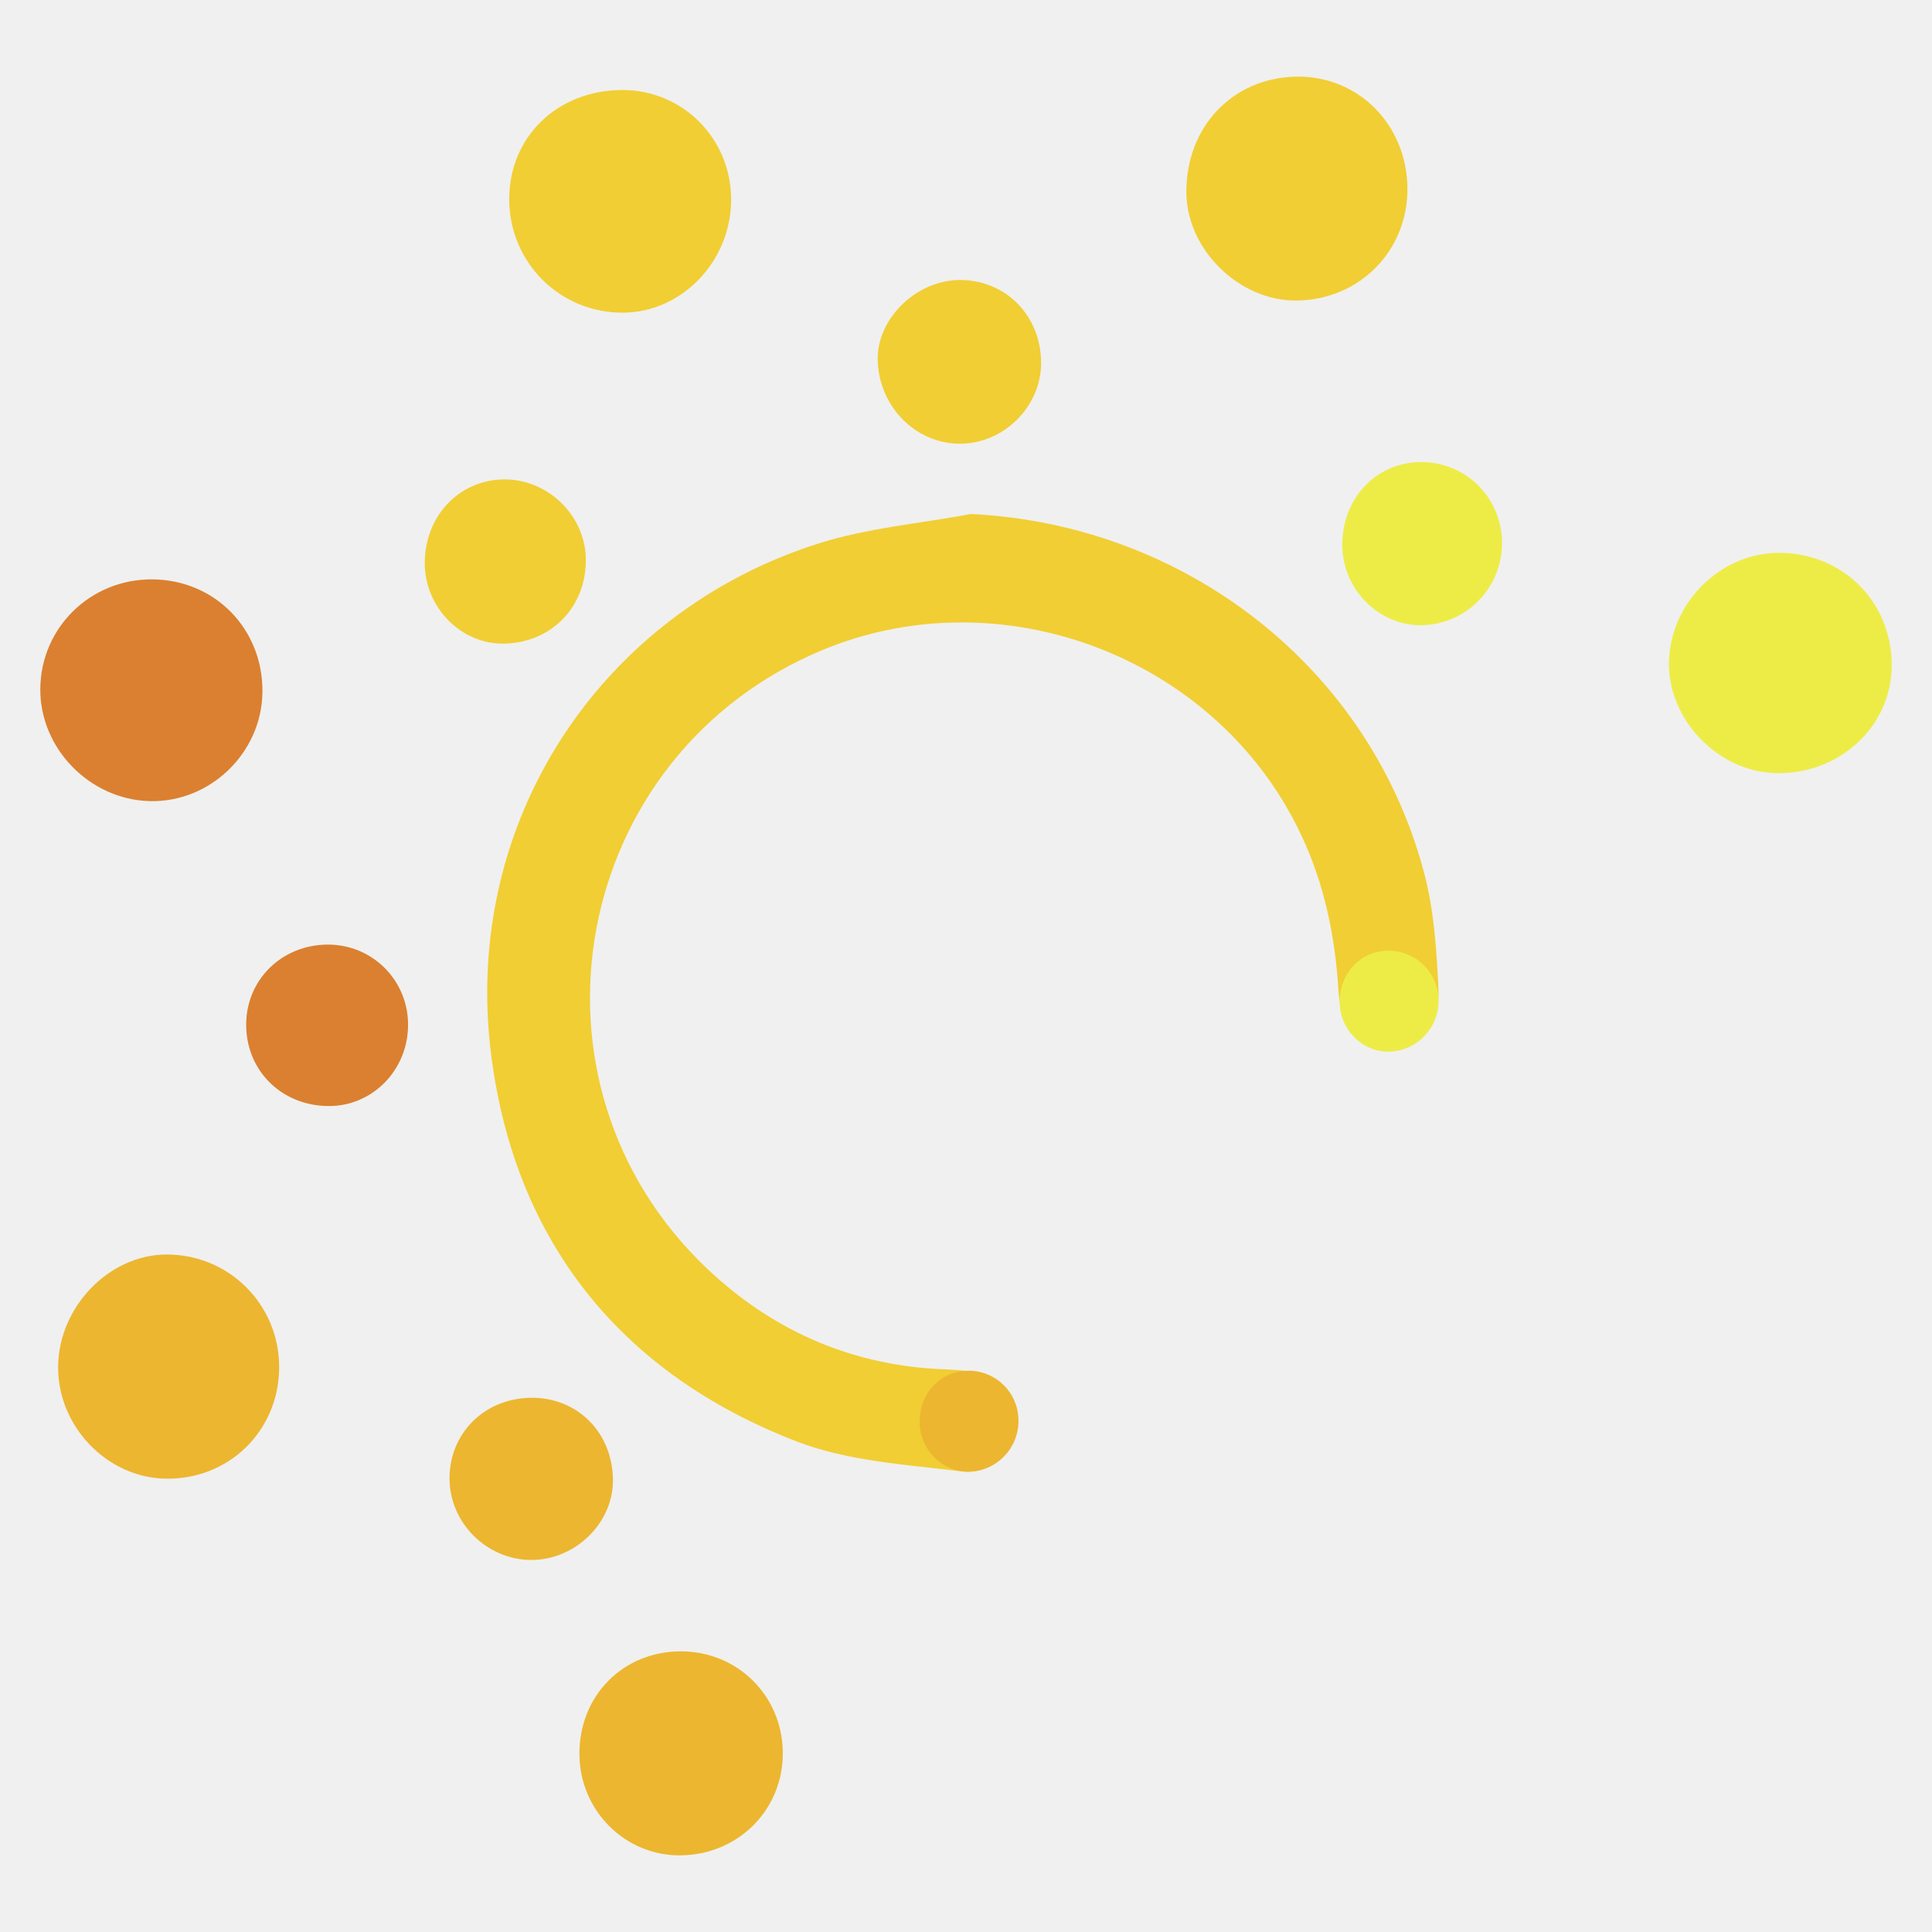
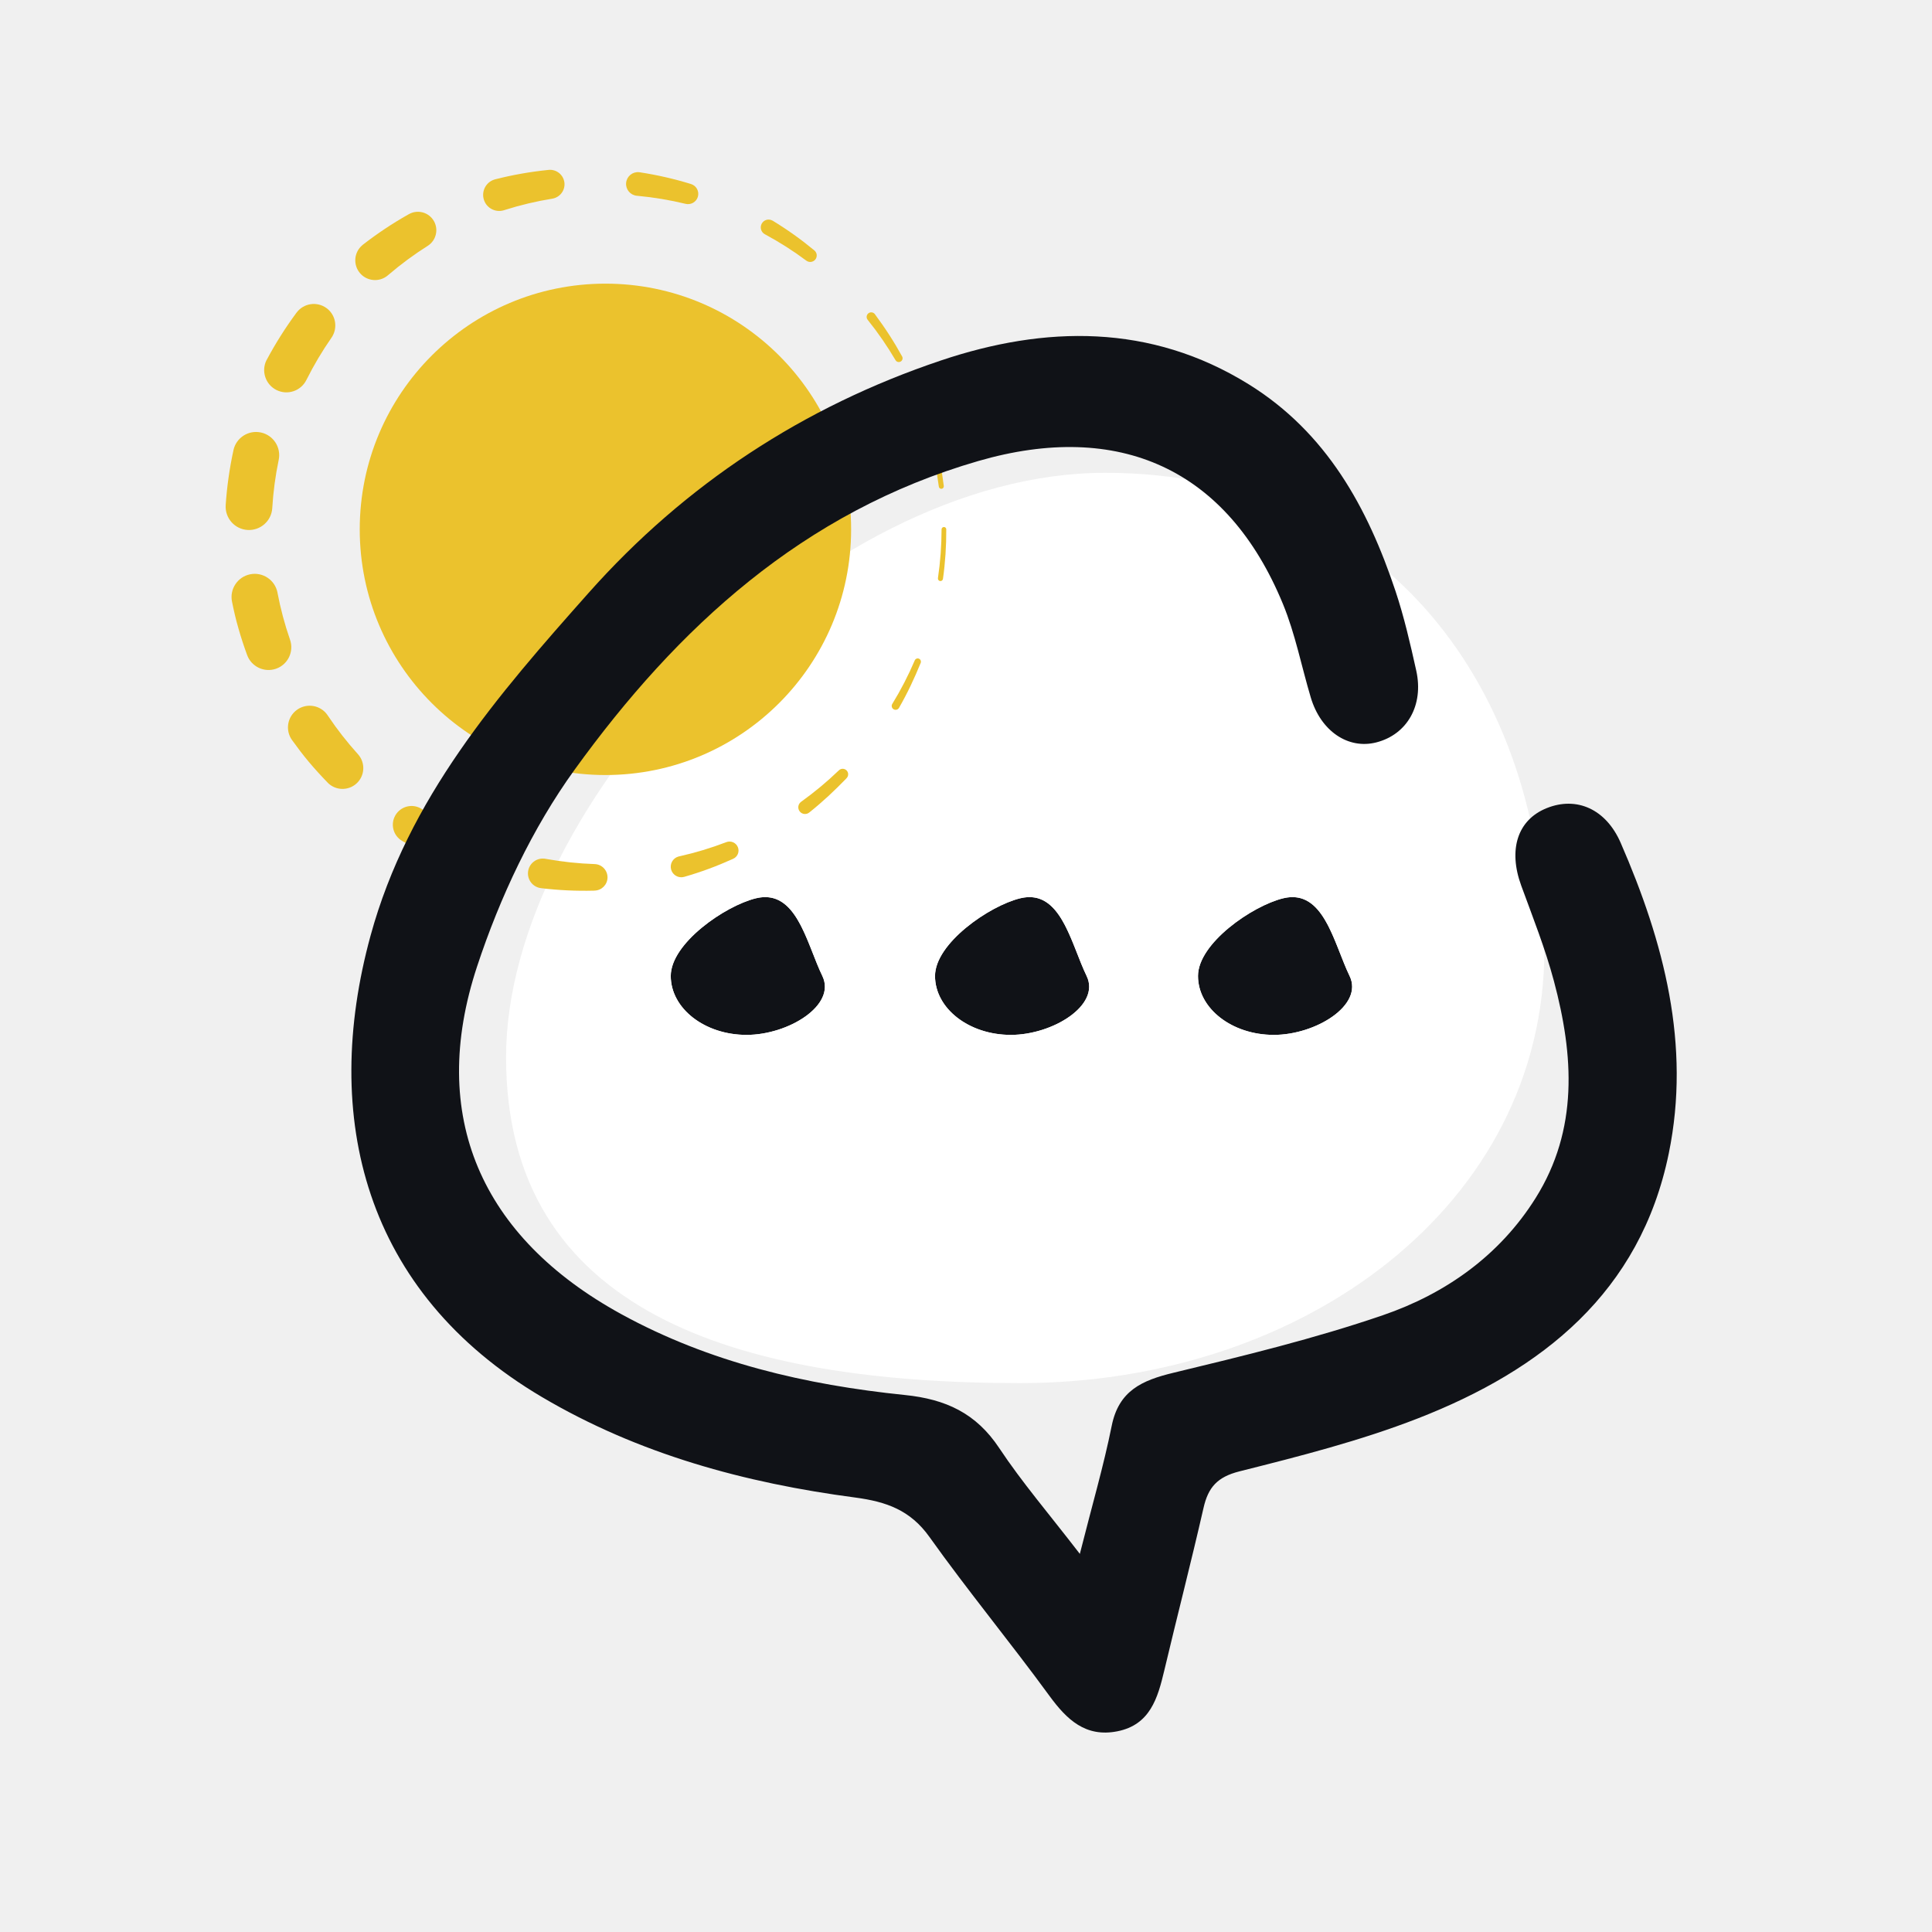
- <svg xmlns="http://www.w3.org/2000/svg" version="1.1" id="NEW_-_2022.03.09" x="0px" y="0px" viewBox="0 0 650 650" style="enable-background:new 0 0 650 650;" xml:space="preserve">
+ <svg xmlns="http://www.w3.org/2000/svg" version="1.1" x="0px" y="0px" viewBox="0 0 650 650" style="enable-background:new 0 0 650 650;" xml:space="preserve">
  <style type="text/css">
	.st0{display:none;fill:#FFFFFF;}
	.st1{fill:#F1CE33;}
	.st2{fill:#ECB630;}
	.st3{fill:#EDEC47;}
	.st4{fill:#DB8030;}
	.st5{clip-path:url(#SVGID_2_);}
- 	.st6{fill:#FFFFFF;}
- 	.st7{clip-path:url(#SVGID_3_);}
+ 	.st6{clip-path:url(#SVGID_4_);}
+ 	.st7{fill:#FFFFFF;}
+ 	.st8{clip-path:url(#SVGID_8_);}
+ 	.st9{clip-path:url(#SVGID_10_);}
+ 	.st10{fill:#EBC22D;}
+ 	.st11{fill:#101217;}
</style>
-   <g id="Colour_2_">
-     <path class="st0" d="M474.88,650H175.12C78.4,650,0,571.6,0,474.88V175.12C0,78.4,78.4,0,175.12,0h299.76   C571.6,0,650,78.4,650,175.12v299.76C650,571.6,571.6,650,474.88,650z" />
+   <g id="NEW_-_2022.03.09">
+ </g>
+   <g id="Layer_2">
+     <path class="st0" d="M507.79,650H142.21C63.67,650,0,586.33,0,507.79V142.21C0,63.67,63.67,0,142.21,0h365.57   C586.33,0,650,63.67,650,142.21v365.57C650,586.33,586.33,650,507.79,650z" />
    <g>
-       <path class="st1" d="M326.69,172.93c72.38,3.58,134.49,51.89,152.58,121.29c3.18,12.2,4.03,25.17,4.65,37.85    c0.65,13.38-5.12,19.3-16.69,19.53c-10.53,0.21-16.15-5.62-16.95-18.74c-1.34-21.99-6.42-42.68-17.76-61.9    c-31.23-52.97-98.97-75.88-155.77-52.28c-84.71,35.2-105.35,145.36-38.64,208.34c21.25,20.06,46.89,31.71,76.48,33.52    c3.5,0.21,7.04,0.24,10.51,0.71c10.43,1.42,16.59,8.38,16.09,17.92c-0.5,9.53-7.61,17.08-17.88,15.83    c-18.56-2.26-38.01-3.4-55.16-10c-59.2-22.78-94.77-67.16-102.85-129.7c-10.21-79.13,37.18-149.32,109.99-172.42    C291.81,177.62,309.53,176.14,326.69,172.93z" />
-       <path class="st1" d="M473.51,63.32c0.18,21.01-16.09,37.54-37.23,37.79c-19.28,0.24-36.99-17.07-37.14-36.28    c-0.16-22.12,15.53-38.67,37-39.04C456.93,25.44,473.32,41.9,473.51,63.32z" />
-       <path class="st1" d="M171.32,67.04c-0.02-21.09,16.34-36.81,38.23-36.75c20.16,0.06,36.29,16.25,36.43,36.58    c0.15,20.71-16.29,38.11-36.19,38.32C188.5,105.41,171.35,88.4,171.32,67.04z" />
-       <path class="st2" d="M93.92,460.38c-0.24,21.12-16.95,37.41-38.07,37.11c-19.94-0.28-36.66-17.82-36.29-38.07    c0.37-19.91,17.18-37.21,36.3-37.35C77.1,421.92,94.16,439.09,93.92,460.38z" />
-       <path class="st3" d="M599.34,186c21.19,0.44,37.29,16.99,37.1,38.13c-0.18,20.38-17.64,36.49-39.01,35.98    c-19.51-0.46-36.4-18.12-35.92-37.53C562.03,202.35,579.36,185.58,599.34,186z" />
-       <path class="st4" d="M51.28,194.92c21.17,0.16,37.38,16.88,37.01,38.18c-0.35,20.32-17.69,36.96-37.94,36.43    c-20.26-0.54-37.04-17.84-36.79-37.95C13.82,211.02,30.55,194.76,51.28,194.92z" />
-       <path class="st2" d="M194.94,590.38c-0.2-19.71,14.5-34.74,34.03-34.8c18.96-0.06,34.02,14.67,34.39,33.63    c0.37,19.27-14.64,34.66-34.16,35C210.51,624.53,195.14,609.36,194.94,590.38z" />
-       <path class="st1" d="M350.27,122.01c0.07,14.73-12.55,27.3-27.37,27.27c-15.05-0.02-27.45-12.82-27.6-28.49    c-0.13-13.64,12.92-26.37,27.26-26.58C338.18,93.99,350.2,106.05,350.27,122.01z" />
-       <path class="st2" d="M206.22,497.88c0.13,14.53-12.74,27.07-27.65,26.95c-14.92-0.13-27.31-12.55-27.33-27.41    c-0.02-15.2,11.69-26.89,27.21-27.15C194.14,469.99,206.08,481.85,206.22,497.88z" />
-       <path class="st1" d="M142.91,189.62c-0.08-15.76,11.29-28,26.32-28.32c14.94-0.33,27.78,12.09,27.87,26.95    c0.1,15.99-11.58,28-27.52,28.29C155.21,216.8,142.99,204.47,142.91,189.62z" />
-       <path class="st4" d="M137.29,344.37c0.21,15.33-11.73,27.77-26.64,27.75c-15.53-0.02-27.44-11.43-27.82-26.64    c-0.39-15.52,11.8-27.73,27.63-27.68C125.21,317.85,137.09,329.62,137.29,344.37z" />
-       <path class="st3" d="M451.6,183.51c-0.14-15.75,11.35-27.97,26.38-28.06c15.16-0.1,27.35,12.04,27.36,27.23    c0,15.14-12.03,27.44-27.07,27.66C463.9,210.54,451.73,198.31,451.6,183.51z" />
-       <path class="st3" d="M450.72,337.22c-0.09-9.74,7.02-17.31,16.33-17.37c9.38-0.06,16.93,7.45,16.93,16.85    c0,9.37-7.45,16.98-16.75,17.12C458.33,353.95,450.8,346.38,450.72,337.22z" />
-       <path class="st2" d="M309.4,478.53c-0.09-9.74,7.02-17.31,16.33-17.37c9.38-0.06,16.93,7.45,16.93,16.85    c0,9.37-7.45,16.98-16.75,17.12C317.01,495.26,309.48,487.69,309.4,478.53z" />
+       <path class="st7" d="M519.59,319.47c0,85.68-80.72,145.86-176.37,145.86s-172.96-23.97-172.96-109.65s105.9-196.61,201.55-196.61    S519.59,233.79,519.59,319.47z" />
+       <g>
+         <g>
+           <path class="st10" d="M318.36,178.09c0.03,5.57-0.33,11.14-1.11,16.67c-0.07,0.47-0.5,0.79-0.96,0.73      c-0.47-0.07-0.79-0.5-0.73-0.96l0-0.01c0.8-5.43,1.21-10.93,1.22-16.42c0-0.44,0.35-0.79,0.79-0.79      C318.01,177.3,318.36,177.66,318.36,178.09z" />
+           <path class="st10" d="M309.76,223.02c-1.05,2.59-2.19,5.15-3.39,7.68c-1.21,2.53-2.51,5.01-3.91,7.45      c-0.36,0.63-1.16,0.85-1.79,0.49c-0.63-0.36-0.85-1.16-0.49-1.79c0.01-0.01,0.01-0.02,0.02-0.03l0.02-0.03      c2.87-4.68,5.39-9.57,7.54-14.61c0.24-0.55,0.87-0.81,1.42-0.57c0.54,0.23,0.8,0.86,0.58,1.4L309.76,223.02z" />
+           <path class="st10" d="M284.8,261.84c-1.96,2.04-4,4.02-6.07,5.96c-2.09,1.93-4.25,3.79-6.48,5.57c-0.98,0.78-2.4,0.62-3.18-0.36      c-0.78-0.98-0.62-2.4,0.36-3.18c0.03-0.02,0.06-0.04,0.09-0.07l0.09-0.07c4.45-3.2,8.68-6.72,12.62-10.52      c0.73-0.71,1.9-0.69,2.61,0.05c0.69,0.72,0.69,1.85,0,2.56L284.8,261.84z" />
+           <path class="st10" d="M246.54,288.99c-2.64,1.18-5.32,2.3-8.04,3.3c-2.73,1.01-5.49,1.91-8.3,2.72      c-1.89,0.54-3.86-0.55-4.4-2.43s0.55-3.86,2.43-4.4c0.07-0.02,0.13-0.04,0.2-0.05l0.2-0.05c5.34-1.19,10.6-2.78,15.72-4.75      c1.56-0.6,3.32,0.18,3.92,1.74c0.58,1.51-0.13,3.2-1.59,3.85L246.54,288.99z" />
+           <path class="st10" d="M199.81,299.65c-5.91,0.15-11.86-0.12-17.79-0.84c-2.74-0.33-4.69-2.82-4.36-5.56      c0.33-2.74,2.82-4.69,5.56-4.36c0.09,0.01,0.18,0.02,0.27,0.04l0.28,0.05c5.38,0.97,10.84,1.55,16.31,1.73      c2.46,0.08,4.39,2.15,4.31,4.61c-0.08,2.37-1.99,4.25-4.33,4.31L199.81,299.65z" />
+           <path class="st10" d="M151.56,290.97c-5.6-2.28-11.05-4.98-16.29-8.07c-3-1.77-4-5.63-2.23-8.63c1.77-3,5.63-4,8.63-2.23      c0.08,0.05,0.16,0.1,0.24,0.15l0.25,0.17c4.57,3,9.36,5.67,14.31,7.98c2.93,1.36,4.2,4.85,2.84,7.78      c-1.32,2.84-4.63,4.12-7.5,2.96L151.56,290.97z" />
+           <path class="st10" d="M110.08,263.14c-2.14-2.2-4.21-4.48-6.2-6.84c-1.98-2.36-3.84-4.82-5.64-7.33      c-2.34-3.28-1.58-7.84,1.7-10.18c3.28-2.34,7.84-1.58,10.18,1.7c0.03,0.05,0.07,0.1,0.1,0.15l0.12,0.18      c3.04,4.54,6.41,8.85,10.08,12.91c2.59,2.86,2.37,7.28-0.49,9.88c-2.8,2.53-7.08,2.38-9.69-0.29L110.08,263.14z" />
+           <path class="st10" d="M83.12,220.31c-1.07-2.91-2.04-5.87-2.89-8.86c-0.87-2.99-1.57-6.02-2.18-9.07      c-0.84-4.22,1.91-8.33,6.13-9.17c4.22-0.84,8.33,1.91,9.17,6.13l0.01,0.06l0,0.03c1.02,5.36,2.43,10.65,4.22,15.8      c1.39,4-0.72,8.37-4.72,9.76c-3.95,1.37-8.27-0.68-9.71-4.59L83.12,220.31z" />
+           <path class="st10" d="M75.93,169.93c0.42-6.2,1.29-12.37,2.61-18.45l0-0.02c0.91-4.2,5.06-6.87,9.26-5.95      c4.18,0.91,6.84,5.02,5.97,9.2c-1.12,5.34-1.84,10.76-2.17,16.21l0,0.02c-0.26,4.33-3.98,7.62-8.31,7.36      c-4.33-0.26-7.62-3.98-7.36-8.31L75.93,169.93z" />
+           <path class="st10" d="M89.77,120.99c2.92-5.46,6.23-10.7,9.89-15.66l0.1-0.13c2.37-3.21,6.9-3.89,10.12-1.52      c3.16,2.33,3.86,6.75,1.63,9.96c-3.12,4.48-5.92,9.19-8.36,14.07l-0.08,0.15c-1.85,3.7-6.35,5.2-10.05,3.36      c-3.7-1.85-5.2-6.35-3.36-10.05C89.71,121.13,89.75,121.04,89.77,120.99z" />
+           <path class="st10" d="M122.1,82.32c4.83-3.75,9.92-7.14,15.21-10.13l0.24-0.13c2.98-1.69,6.77-0.64,8.45,2.35      c1.63,2.89,0.68,6.54-2.09,8.3c-4.62,2.92-9.03,6.17-13.19,9.73l-0.22,0.19c-2.79,2.39-6.99,2.06-9.37-0.72      c-2.39-2.79-2.06-6.99,0.72-9.37C121.93,82.46,122.02,82.38,122.1,82.32z" />
+           <path class="st10" d="M166.63,60.32c5.82-1.48,11.73-2.52,17.66-3.13l0.26-0.03c2.68-0.27,5.08,1.68,5.35,4.36      c0.26,2.58-1.55,4.9-4.08,5.32c-5.4,0.87-10.74,2.14-15.95,3.79l-0.28,0.09c-2.85,0.9-5.89-0.67-6.79-3.52      c-0.9-2.85,0.67-5.89,3.52-6.79C166.42,60.37,166.53,60.34,166.63,60.32z" />
+           <path class="st10" d="M215.22,57.96c5.8,0.89,11.52,2.19,17.09,3.9l0.18,0.06c1.82,0.56,2.85,2.49,2.29,4.32      c-0.54,1.75-2.36,2.77-4.12,2.34c-5.32-1.29-10.74-2.19-16.19-2.7l-0.22-0.02c-2.19-0.2-3.8-2.14-3.6-4.33      c0.2-2.19,2.14-3.8,4.33-3.6C215.06,57.93,215.14,57.95,215.22,57.96z" />
+           <path class="st10" d="M259.94,74.24c4.91,2.98,9.58,6.31,13.97,9.95l0.08,0.07c0.93,0.77,1.06,2.15,0.29,3.08      c-0.75,0.9-2.06,1.05-2.99,0.36c-4.39-3.28-9.03-6.23-13.85-8.83l-0.11-0.06c-1.28-0.69-1.75-2.28-1.06-3.56      c0.69-1.28,2.28-1.75,3.56-1.06C259.86,74.2,259.9,74.22,259.94,74.24z" />
+           <path class="st10" d="M294.35,105.71c1.67,2.27,3.29,4.57,4.82,6.94c1.53,2.36,2.97,4.78,4.32,7.24l0.02,0.03      c0.34,0.62,0.11,1.39-0.51,1.73c-0.61,0.33-1.36,0.12-1.71-0.47c-2.78-4.73-5.9-9.26-9.34-13.54l-0.04-0.05      c-0.53-0.66-0.43-1.63,0.24-2.17c0.66-0.53,1.63-0.43,2.17,0.24C294.32,105.67,294.34,105.69,294.35,105.71z" />
+           <path class="st10" d="M314.37,147.09c0.7,2.7,1.3,5.43,1.85,8.16c0.54,2.74,0.97,5.49,1.31,8.26c0.06,0.46-0.27,0.89-0.73,0.94      c-0.46,0.06-0.88-0.27-0.94-0.73c-0.7-5.45-1.8-10.84-3.29-16.12l0-0.01c-0.14-0.5,0.15-1.02,0.65-1.16      c0.5-0.14,1.02,0.15,1.16,0.65C314.37,147.08,314.37,147.08,314.37,147.09z" />
+         </g>
+         <circle class="st10" cx="203.69" cy="178.09" r="82.66" />
+       </g>
+       <g>
+         <g>
+           <path class="st11" d="M363.3,522.79c4.18-16.55,8.03-29.7,10.72-43.08c2.38-11.85,10.21-15.31,20.75-17.85      c23.68-5.71,47.46-11.48,70.46-19.36c21.08-7.23,39.26-20.05,51.4-39.41c14.47-23.08,12.84-48.05,6.17-73.02      c-2.91-10.9-7.11-21.48-11-32.11c-4.43-12.11-1.27-22.13,8.59-26.08c10.01-4.02,19.9,0.26,24.87,11.68      c14.53,33.37,23.66,67.98,16.19,104.45c-9.58,46.79-42.6,72.92-84.49,89.22c-19.37,7.54-39.74,12.71-59.94,17.79      c-7.5,1.89-10.54,5.4-12.11,12.31c-4.18,18.31-8.89,36.5-13.22,54.77c-2.2,9.27-4.78,18.21-15.79,20.38      c-10.64,2.09-16.95-3.88-22.83-11.93c-13.16-18.03-27.41-35.27-40.36-53.45c-6.45-9.06-14.53-11.88-24.97-13.27      c-37.1-4.9-72.84-14.58-105.42-33.82c-59.79-35.33-74.37-94.09-57.65-155.22c12.65-46.23,42.72-80.84,73.39-115.35      c32.55-36.63,72.43-62.67,118.47-78.15c34.96-11.75,70.52-12.51,103.6,8.01c26.16,16.23,39.99,41.44,49.38,69.59      c2.91,8.72,4.97,17.74,6.97,26.73c2.59,11.66-3.07,21.5-13.42,24.15c-9.49,2.43-18.67-3.78-22.05-15.06      c-3.14-10.5-5.23-21.43-9.38-31.51c-18.73-45.5-55.13-61.8-102.48-48.1c-58.92,17.04-101.26,55.99-135.81,103.83      c-14.25,19.73-25.14,42.95-32.81,66.16c-16.67,50.4,1.32,91.15,48.44,117.01c29.7,16.3,62.13,23.82,95.44,27.23      c13.8,1.41,23.99,6.13,31.77,17.86C343.85,498.75,352.96,509.35,363.3,522.79z" />
+         </g>
+         <g>
+           <path class="st11" d="M454.05,328.35c4.79,9.85-11.42,19.83-25.5,19.83s-25.5-8.88-25.5-19.83s18.21-23.58,28.65-26.13      C445.38,298.88,448.7,317.33,454.05,328.35z" />
+           <path class="st7" d="M434.84,301.82c11.1,0,14.3,16.4,19.22,26.53c4.79,9.85-11.42,19.83-25.5,19.83      c-14.08,0-25.5-8.88-25.5-19.83c0-10.95,18.21-23.58,28.65-26.13C432.81,301.95,433.86,301.82,434.84,301.82 M434.84,291.87      C434.84,291.87,434.84,291.87,434.84,291.87c-1.79,0-3.64,0.23-5.5,0.68c-12.65,3.09-36.24,18.11-36.24,35.8      c0,8.32,4.12,16.29,11.31,21.88c6.55,5.1,15.13,7.91,24.14,7.91c13.48,0,27.46-6.71,33.25-15.95      c3.59-5.74,4.04-12.37,1.21-18.19c-0.94-1.94-1.88-4.32-2.87-6.84c-1.91-4.87-4.08-10.39-7.22-14.93      C447.01,293.66,439.82,291.87,434.84,291.87L434.84,291.87z" />
+         </g>
+         <g>
+           <path class="st11" d="M365.58,328.35c4.79,9.85-11.42,19.83-25.5,19.83s-25.5-8.88-25.5-19.83s18.21-23.58,28.65-26.13      C356.91,298.88,360.23,317.33,365.58,328.35z" />
+           <path class="st7" d="M346.36,301.82c11.1,0,14.3,16.4,19.22,26.53c4.79,9.85-11.42,19.83-25.5,19.83      c-14.08,0-25.5-8.88-25.5-19.83c0-10.95,18.21-23.58,28.65-26.13C344.34,301.95,345.38,301.82,346.36,301.82 M346.36,291.87      C346.36,291.87,346.36,291.87,346.36,291.87c-1.79,0-3.64,0.23-5.5,0.68c-12.65,3.09-36.24,18.11-36.24,35.8      c0,8.32,4.12,16.29,11.31,21.88c6.55,5.1,15.13,7.91,24.14,7.91c13.48,0,27.46-6.71,33.25-15.95      c3.59-5.74,4.04-12.37,1.21-18.19c-0.94-1.94-1.88-4.32-2.87-6.84c-1.91-4.87-4.08-10.39-7.22-14.93      C358.54,293.66,351.35,291.87,346.36,291.87L346.36,291.87z" />
+         </g>
+         <g>
+           <path class="st11" d="M276.67,328.35c4.79,9.85-11.42,19.83-25.5,19.83s-25.5-8.88-25.5-19.83s18.21-23.58,28.65-26.13      C268,298.88,271.32,317.33,276.67,328.35z" />
+           <path class="st7" d="M257.45,301.82c11.1,0,14.3,16.4,19.22,26.53c4.79,9.85-11.42,19.83-25.5,19.83s-25.5-8.88-25.5-19.83      c0-10.95,18.21-23.58,28.65-26.13C255.43,301.95,256.47,301.82,257.45,301.82 M257.45,291.87      C257.45,291.87,257.45,291.87,257.45,291.87c-1.79,0-3.64,0.23-5.5,0.68c-12.65,3.09-36.24,18.11-36.24,35.8      c0,8.32,4.12,16.29,11.31,21.88c6.55,5.1,15.13,7.91,24.14,7.91c13.48,0,27.46-6.71,33.25-15.95      c3.59-5.74,4.04-12.37,1.21-18.19c-0.94-1.94-1.88-4.32-2.87-6.84c-1.91-4.87-4.08-10.39-7.22-14.93      C269.63,293.66,262.44,291.87,257.45,291.87L257.45,291.87z" />
+         </g>
+       </g>
    </g>
  </g>
</svg>
